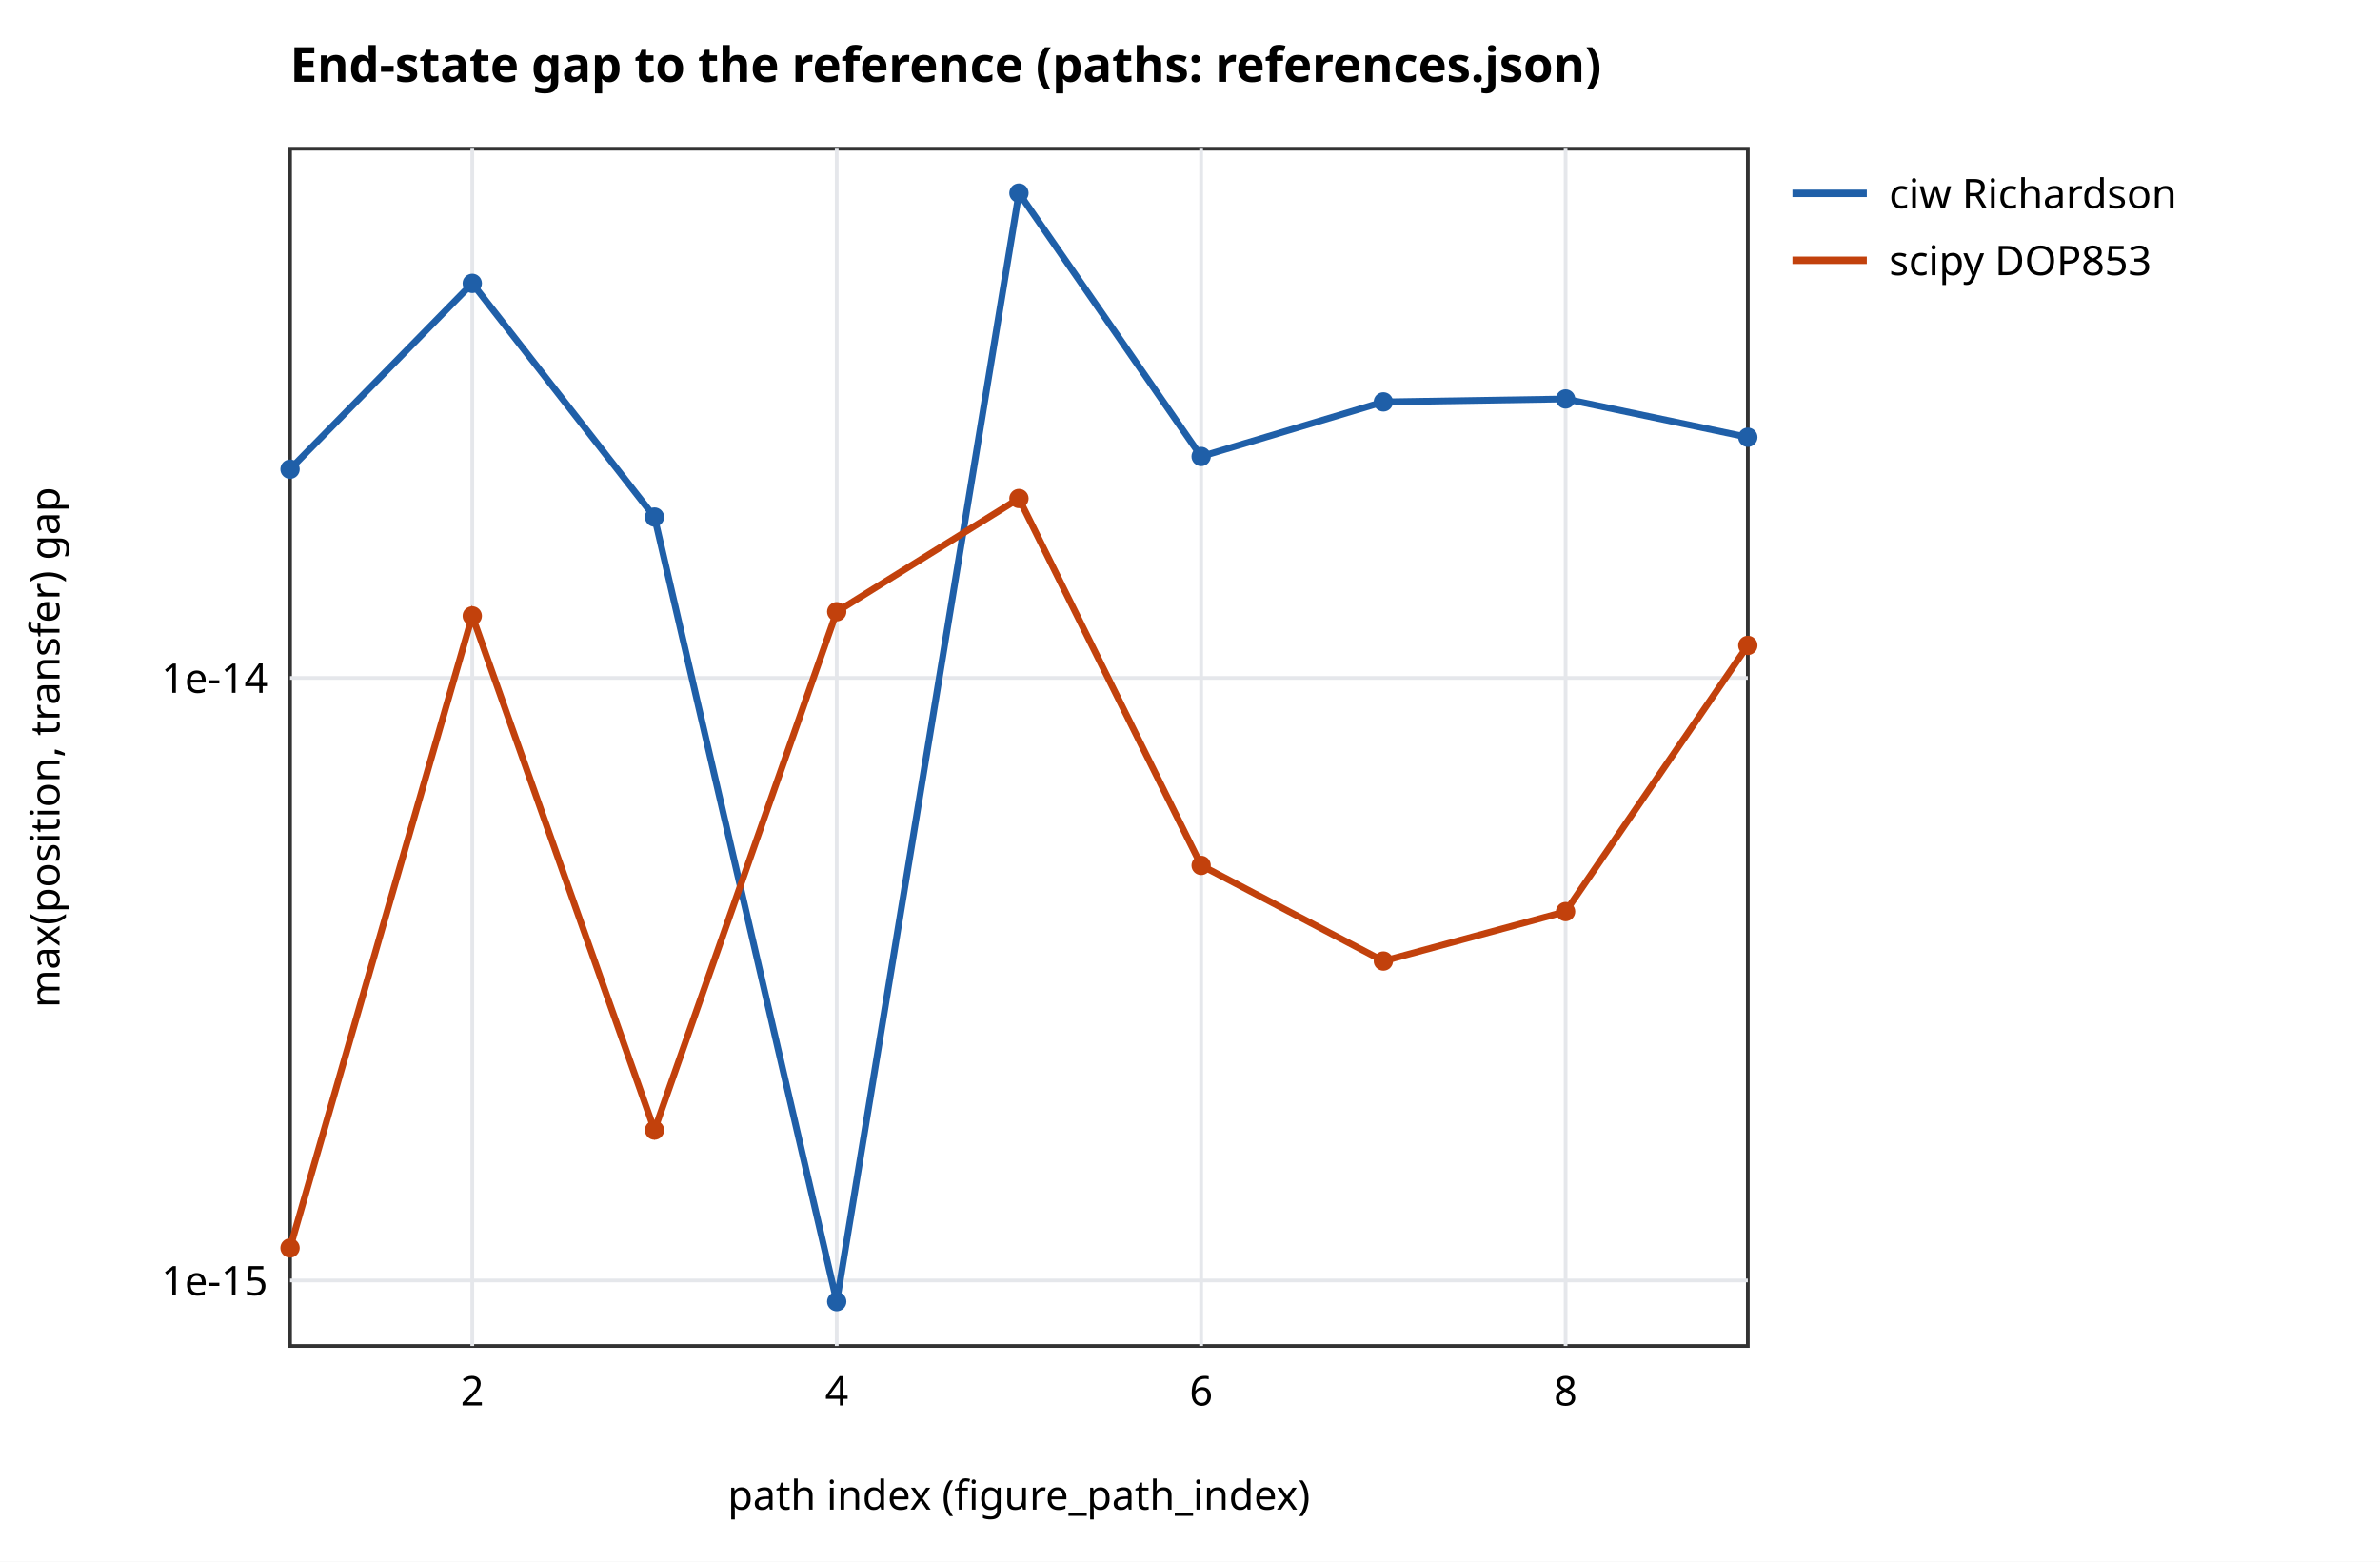
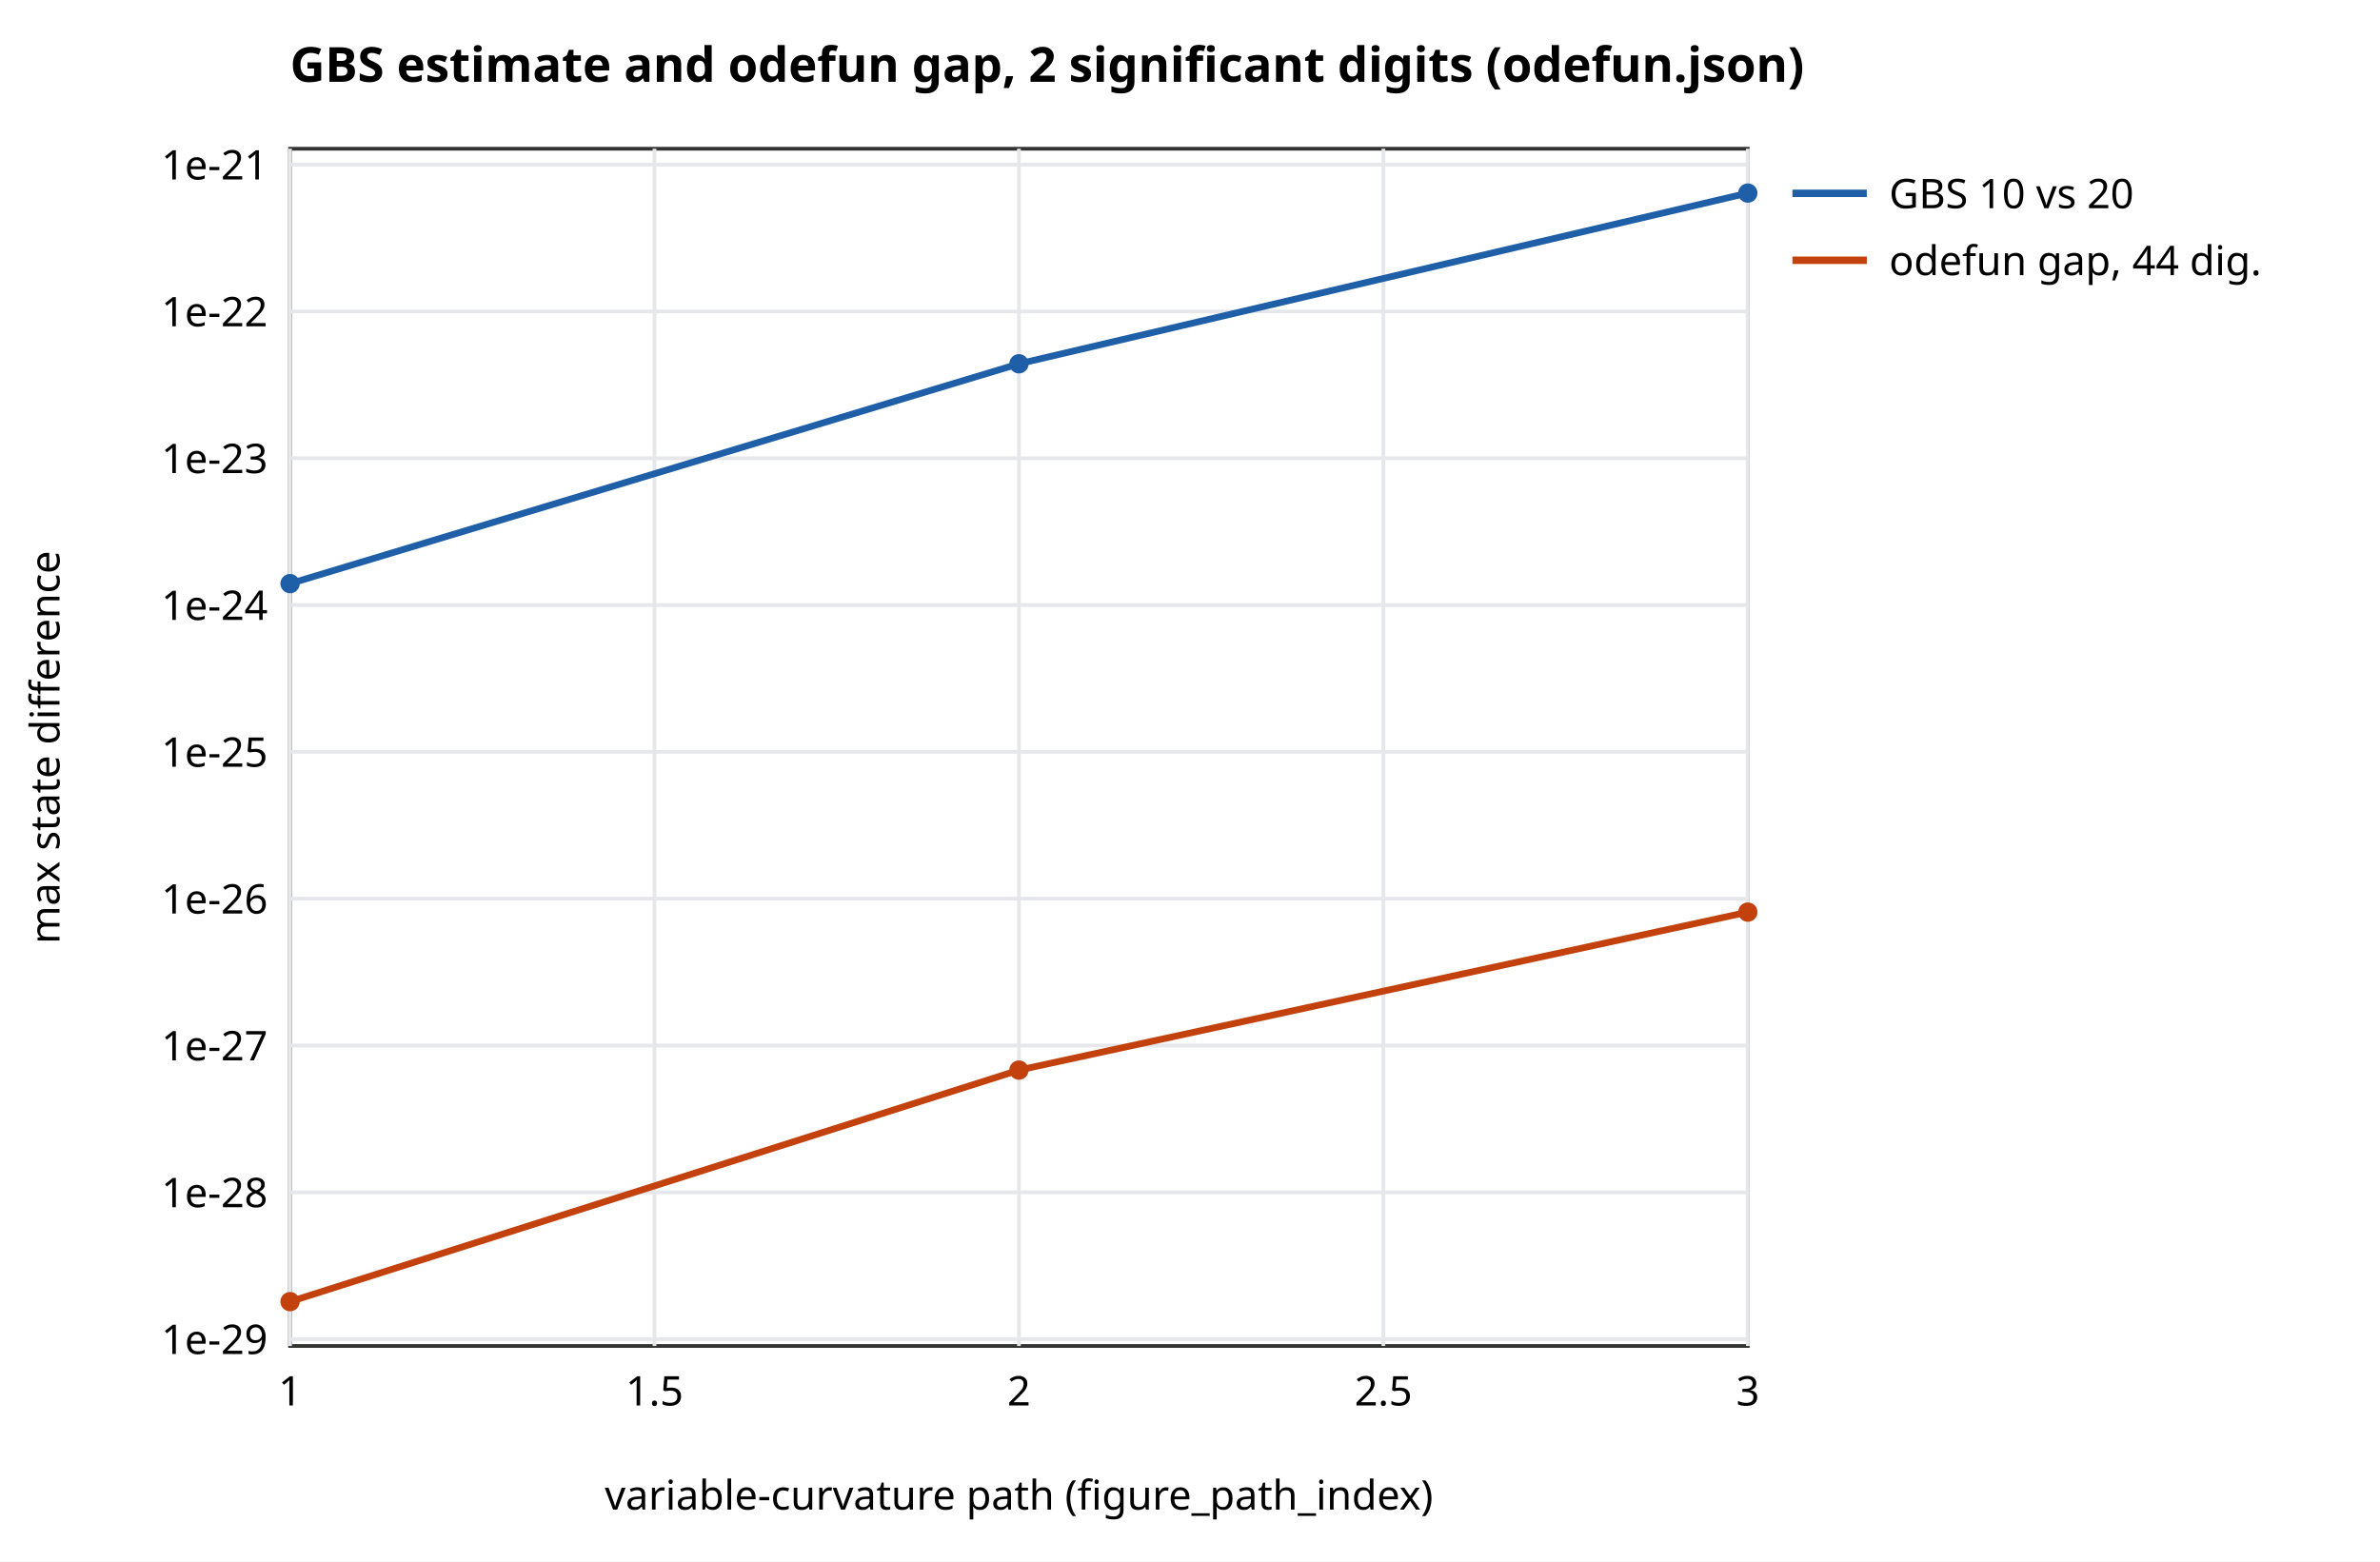
<svg xmlns="http://www.w3.org/2000/svg" width="640" height="420" viewBox="0 0 640 420" font-family="sans-serif" font-size="11">
  <rect width="640" height="420" fill="#ffffff" />
-   <text x="78" y="22" font-size="13" font-weight="bold">End-state gap to the reference (paths: references.json)</text>
+   <text x="78" y="22" font-size="13" font-weight="bold">GBS estimate and odefun gap, 2 significant digits (odefun.json)</text>
  <rect x="78" y="40" width="392" height="322" fill="none" stroke="#333" />
-   <line x1="127.00" y1="40" x2="127.00" y2="362" stroke="#e5e7eb" />
-   <text x="127.00" y="378" text-anchor="middle">2</text>
-   <line x1="225.00" y1="40" x2="225.00" y2="362" stroke="#e5e7eb" />
-   <text x="225.00" y="378" text-anchor="middle">4</text>
-   <line x1="323.00" y1="40" x2="323.00" y2="362" stroke="#e5e7eb" />
-   <text x="323.00" y="378" text-anchor="middle">6</text>
-   <line x1="421.00" y1="40" x2="421.00" y2="362" stroke="#e5e7eb" />
-   <text x="421.00" y="378" text-anchor="middle">8</text>
-   <line x1="78" y1="344.38" x2="470" y2="344.38" stroke="#e5e7eb" />
-   <text x="72" y="348.38" text-anchor="end">1e-15</text>
-   <line x1="78" y1="182.33" x2="470" y2="182.33" stroke="#e5e7eb" />
-   <text x="72" y="186.33" text-anchor="end">1e-14</text>
-   <text x="274.00" y="406" text-anchor="middle">path index (figure_path_index)</text>
-   <text x="16" y="201.00" text-anchor="middle" transform="rotate(-90 16 201.00)">max(position, transfer) gap</text>
-   <path d="M78.00,126.19 L127.00,76.21 L176.00,139.06 L225.00,350.07 L274.00,51.93 L323.00,122.77 L372.00,108.09 L421.00,107.30 L470.00,117.60" fill="none" stroke="#1f5fa8" stroke-width="1.8" />
-   <circle cx="78.00" cy="126.19" r="2.6" fill="#1f5fa8" />
-   <circle cx="127.00" cy="76.21" r="2.6" fill="#1f5fa8" />
-   <circle cx="176.00" cy="139.06" r="2.6" fill="#1f5fa8" />
-   <circle cx="225.00" cy="350.07" r="2.6" fill="#1f5fa8" />
-   <circle cx="274.00" cy="51.93" r="2.6" fill="#1f5fa8" />
-   <circle cx="323.00" cy="122.77" r="2.6" fill="#1f5fa8" />
-   <circle cx="372.00" cy="108.09" r="2.6" fill="#1f5fa8" />
-   <circle cx="421.00" cy="107.30" r="2.6" fill="#1f5fa8" />
-   <circle cx="470.00" cy="117.60" r="2.6" fill="#1f5fa8" />
+   <line x1="78.00" y1="40" x2="78.00" y2="362" stroke="#e5e7eb" />
+   <text x="78.00" y="378" text-anchor="middle">1</text>
+   <line x1="176.00" y1="40" x2="176.00" y2="362" stroke="#e5e7eb" />
+   <text x="176.00" y="378" text-anchor="middle">1.5</text>
+   <line x1="274.00" y1="40" x2="274.00" y2="362" stroke="#e5e7eb" />
+   <text x="274.00" y="378" text-anchor="middle">2</text>
+   <line x1="372.00" y1="40" x2="372.00" y2="362" stroke="#e5e7eb" />
+   <text x="372.00" y="378" text-anchor="middle">2.5</text>
+   <line x1="470.00" y1="40" x2="470.00" y2="362" stroke="#e5e7eb" />
+   <text x="470.00" y="378" text-anchor="middle">3</text>
+   <line x1="78" y1="360.15" x2="470" y2="360.15" stroke="#e5e7eb" />
+   <text x="72" y="364.15" text-anchor="end">1e-29</text>
+   <line x1="78" y1="320.67" x2="470" y2="320.67" stroke="#e5e7eb" />
+   <text x="72" y="324.67" text-anchor="end">1e-28</text>
+   <line x1="78" y1="281.18" x2="470" y2="281.18" stroke="#e5e7eb" />
+   <text x="72" y="285.18" text-anchor="end">1e-27</text>
+   <line x1="78" y1="241.70" x2="470" y2="241.70" stroke="#e5e7eb" />
+   <text x="72" y="245.70" text-anchor="end">1e-26</text>
+   <line x1="78" y1="202.21" x2="470" y2="202.21" stroke="#e5e7eb" />
+   <text x="72" y="206.21" text-anchor="end">1e-25</text>
+   <line x1="78" y1="162.73" x2="470" y2="162.73" stroke="#e5e7eb" />
+   <text x="72" y="166.73" text-anchor="end">1e-24</text>
+   <line x1="78" y1="123.24" x2="470" y2="123.24" stroke="#e5e7eb" />
+   <text x="72" y="127.24" text-anchor="end">1e-23</text>
+   <line x1="78" y1="83.76" x2="470" y2="83.76" stroke="#e5e7eb" />
+   <text x="72" y="87.76" text-anchor="end">1e-22</text>
+   <line x1="78" y1="44.27" x2="470" y2="44.27" stroke="#e5e7eb" />
+   <text x="72" y="48.27" text-anchor="end">1e-21</text>
+   <text x="274.00" y="406" text-anchor="middle">variable-curvature path (figure_path_index)</text>
+   <text x="16" y="201.00" text-anchor="middle" transform="rotate(-90 16 201.00)">max state difference</text>
+   <path d="M78.00,156.96 L274.00,97.84 L470.00,51.93" fill="none" stroke="#1f5fa8" stroke-width="1.8" />
+   <circle cx="78.00" cy="156.96" r="2.6" fill="#1f5fa8" />
+   <circle cx="274.00" cy="97.84" r="2.6" fill="#1f5fa8" />
+   <circle cx="470.00" cy="51.93" r="2.6" fill="#1f5fa8" />
  <line x1="482" y1="52" x2="502" y2="52" stroke="#1f5fa8" stroke-width="2" />
-   <text x="508" y="56">ciw Richardson</text>
-   <path d="M78.00,335.64 L127.00,165.65 L176.00,303.94 L225.00,164.52 L274.00,134.07 L323.00,232.75 L372.00,258.47 L421.00,245.17 L470.00,173.58" fill="none" stroke="#c2410c" stroke-width="1.8" />
-   <circle cx="78.00" cy="335.64" r="2.6" fill="#c2410c" />
-   <circle cx="127.00" cy="165.65" r="2.6" fill="#c2410c" />
-   <circle cx="176.00" cy="303.94" r="2.6" fill="#c2410c" />
-   <circle cx="225.00" cy="164.52" r="2.6" fill="#c2410c" />
-   <circle cx="274.00" cy="134.07" r="2.6" fill="#c2410c" />
-   <circle cx="323.00" cy="232.75" r="2.6" fill="#c2410c" />
-   <circle cx="372.00" cy="258.47" r="2.6" fill="#c2410c" />
-   <circle cx="421.00" cy="245.17" r="2.6" fill="#c2410c" />
-   <circle cx="470.00" cy="173.58" r="2.6" fill="#c2410c" />
+   <text x="508" y="56">GBS 10 vs 20</text>
+   <path d="M78.00,350.07 L274.00,287.80 L470.00,245.31" fill="none" stroke="#c2410c" stroke-width="1.8" />
+   <circle cx="78.00" cy="350.07" r="2.6" fill="#c2410c" />
+   <circle cx="274.00" cy="287.80" r="2.6" fill="#c2410c" />
+   <circle cx="470.00" cy="245.31" r="2.6" fill="#c2410c" />
  <line x1="482" y1="70" x2="502" y2="70" stroke="#c2410c" stroke-width="2" />
-   <text x="508" y="74">scipy DOP853</text>
+   <text x="508" y="74">odefun gap, 44 dig.</text>
</svg>
